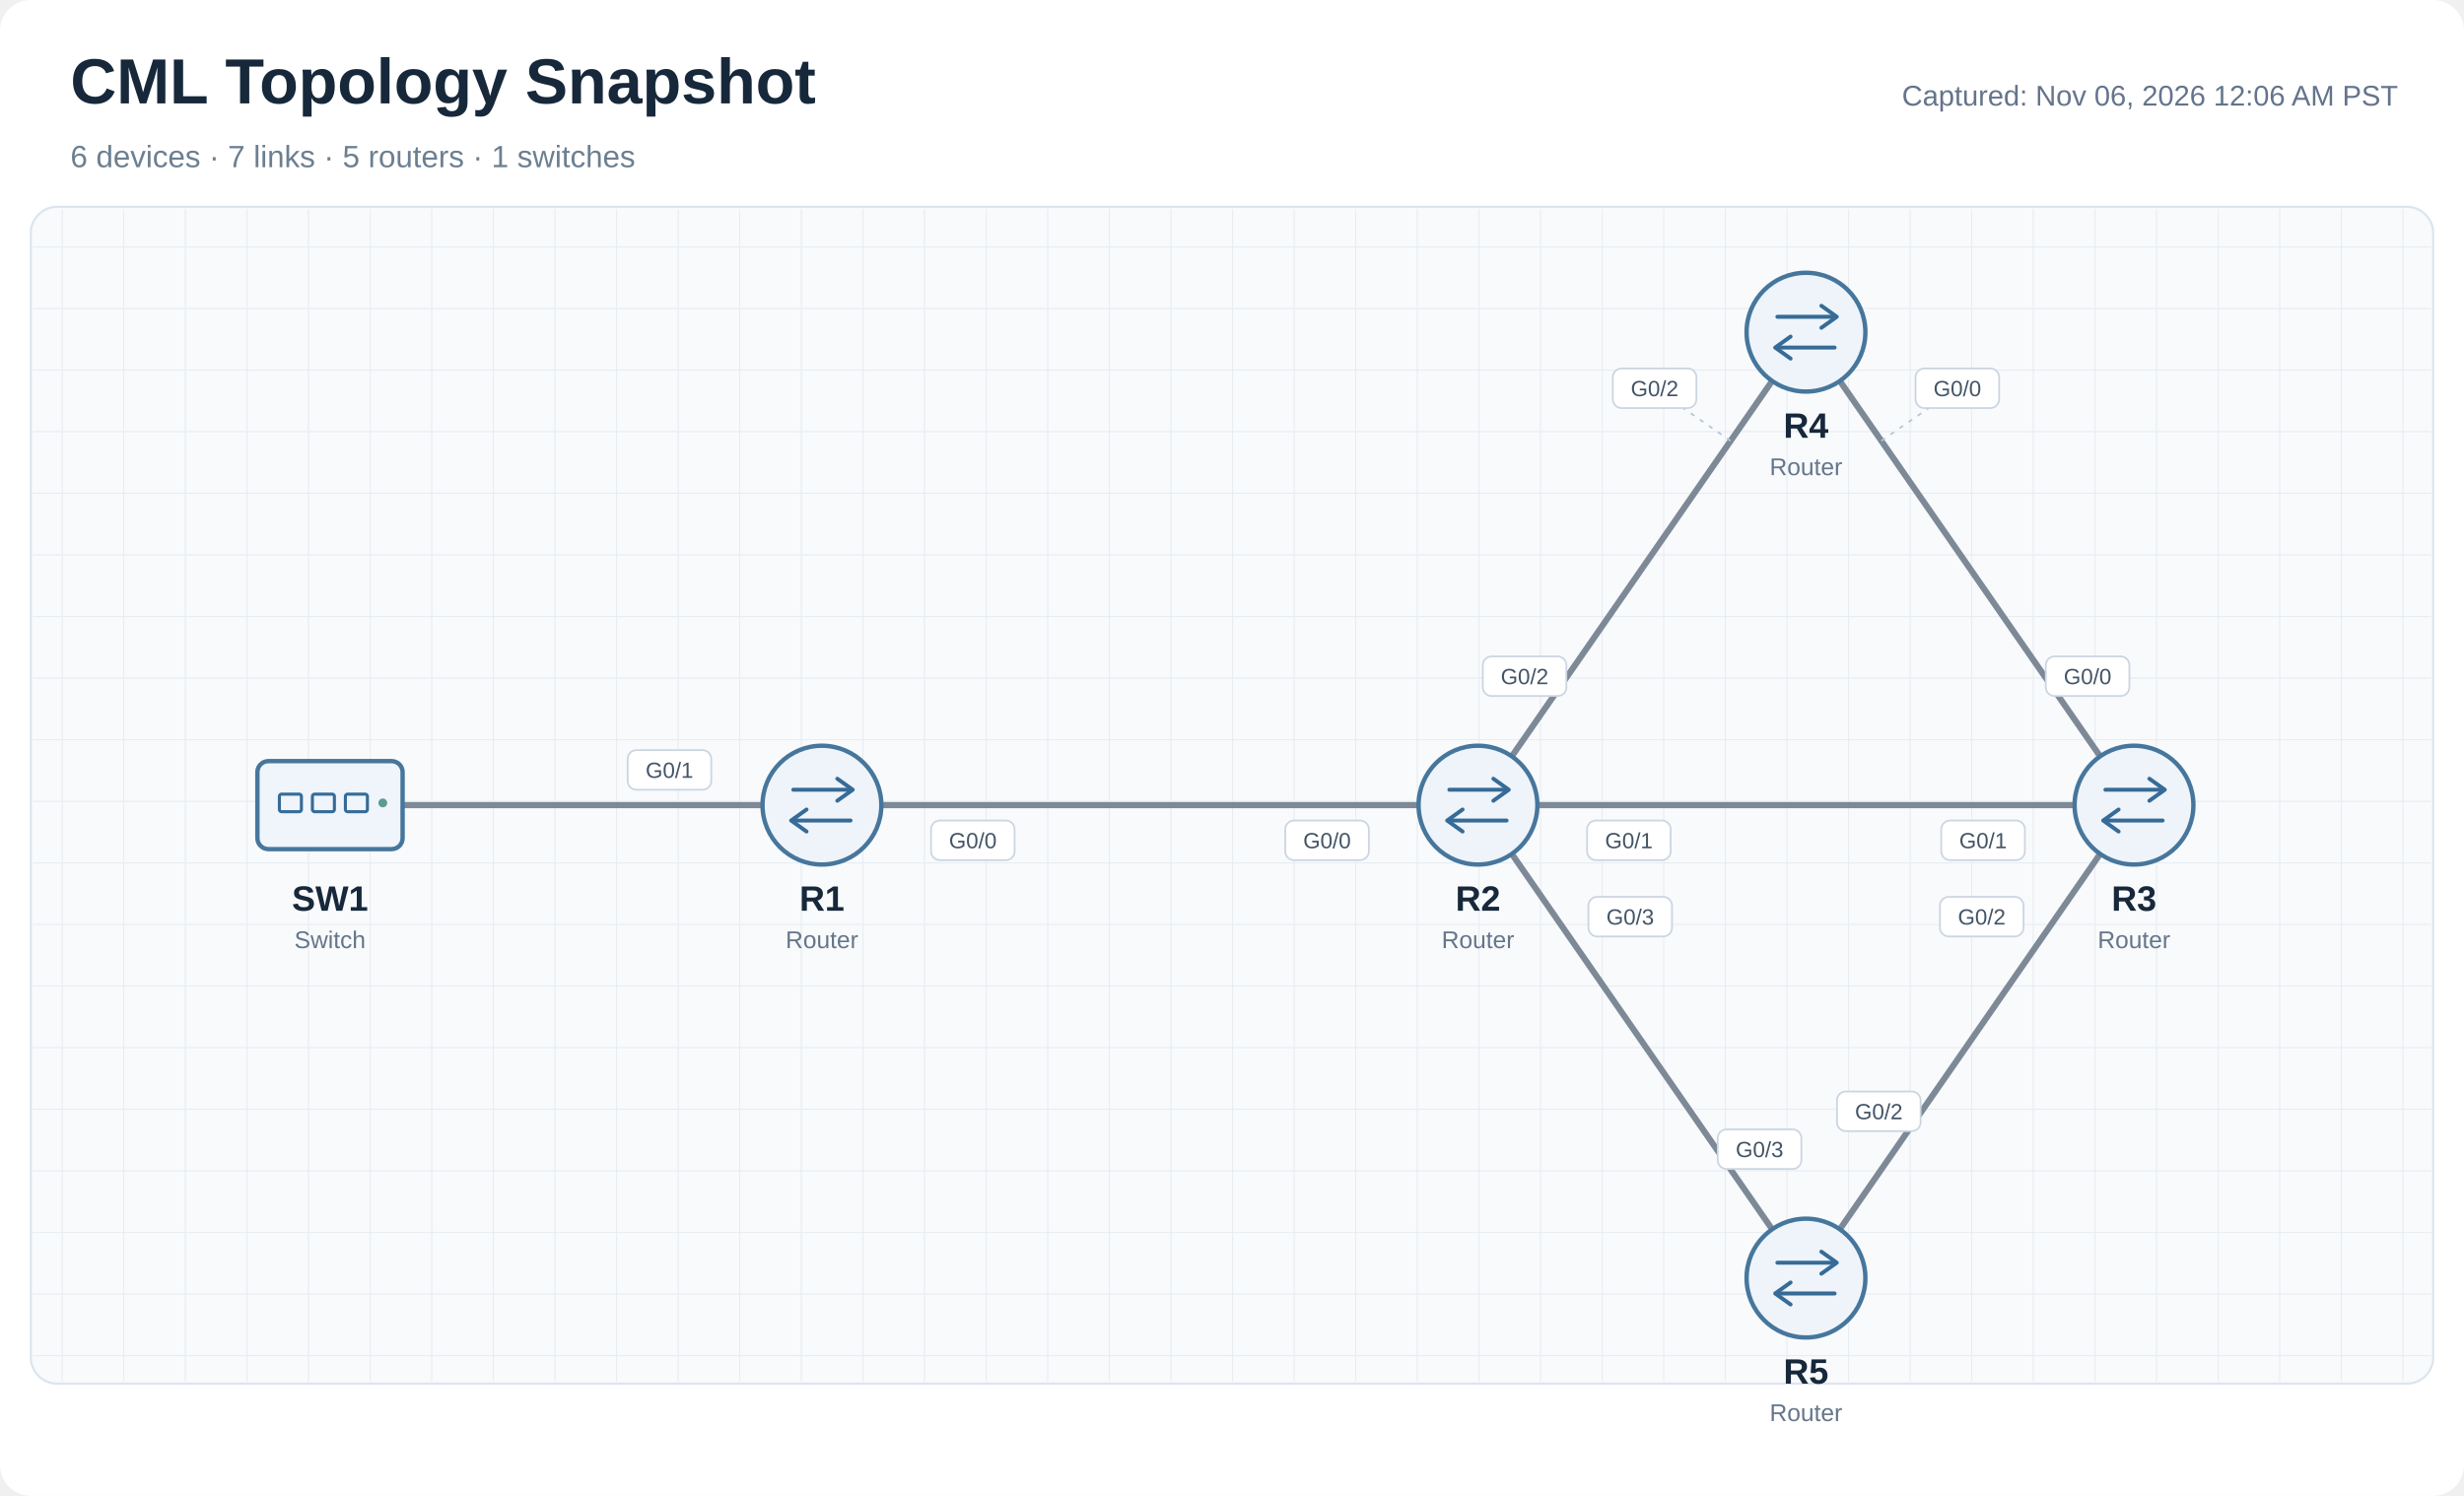
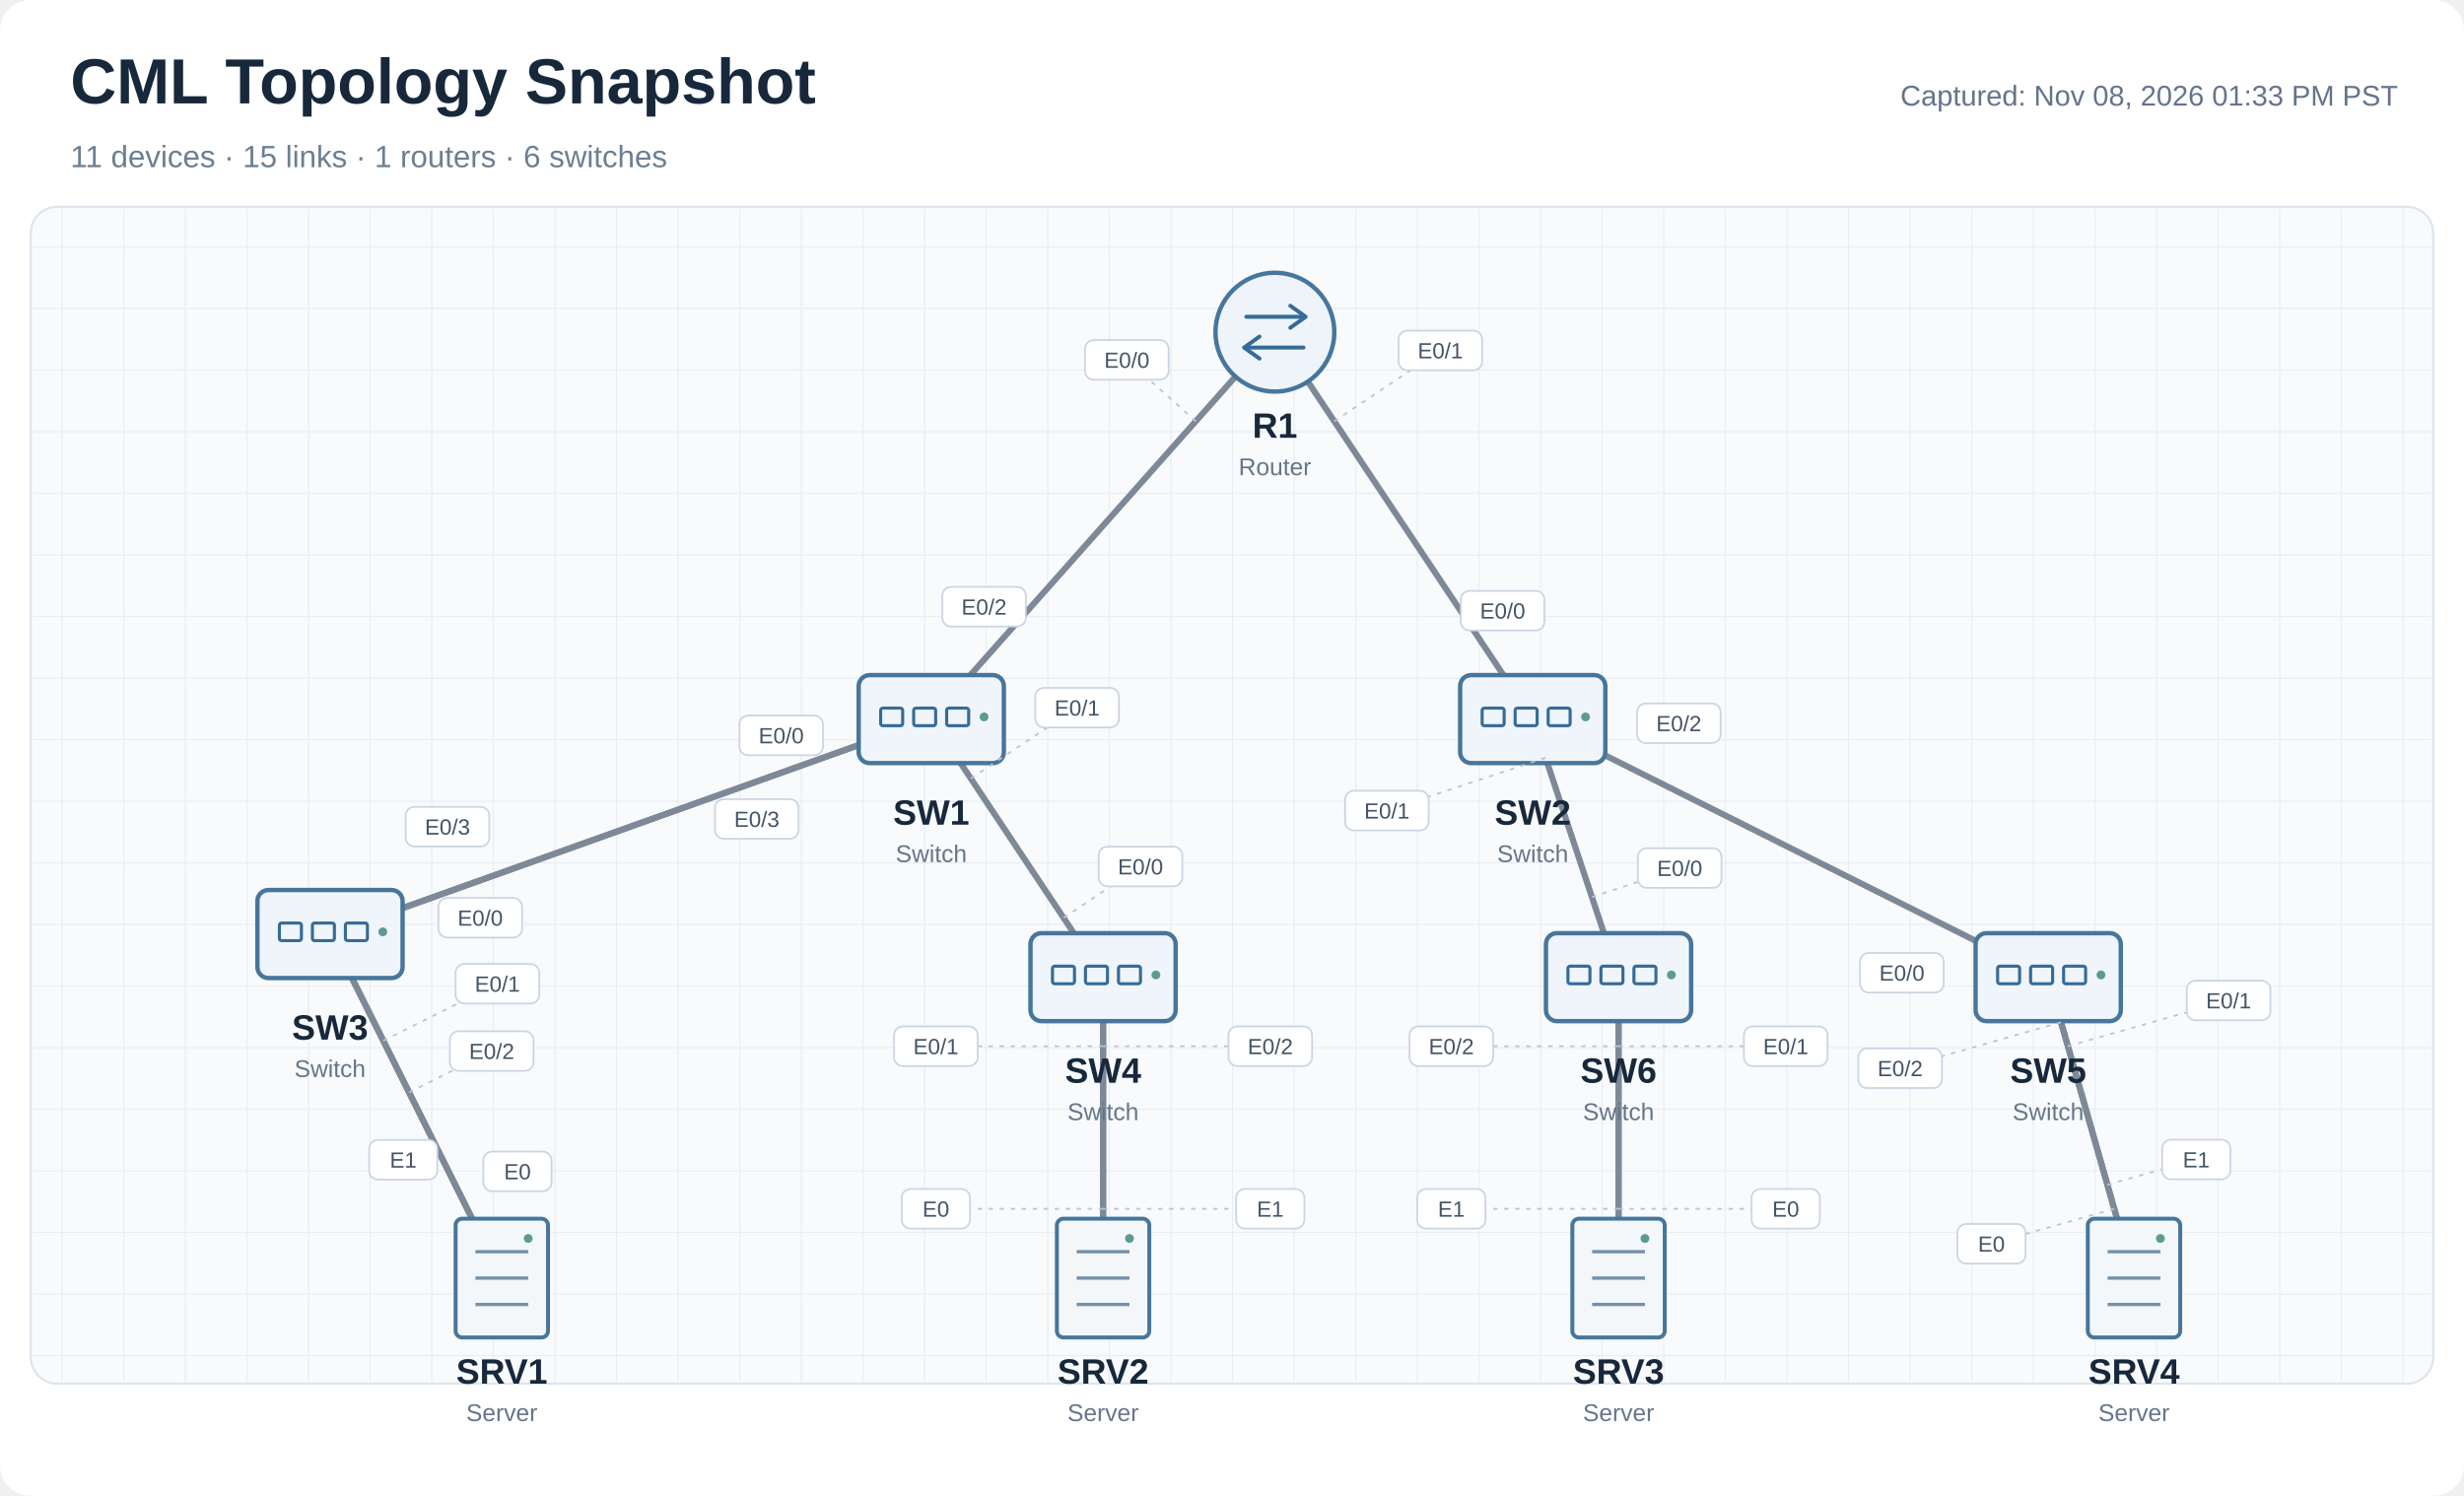
- <svg xmlns="http://www.w3.org/2000/svg" width="1120" height="680" viewBox="0 0 1120 680" data-nodes="6" data-links="7" data-routers="5" data-switches="1">
+ <svg xmlns="http://www.w3.org/2000/svg" width="1120" height="680" viewBox="0 0 1120 680" data-nodes="11" data-links="15" data-routers="1" data-switches="6">
  <defs>
    <pattern id="grid" width="28" height="28" patternUnits="userSpaceOnUse">
      <path d="M28 0H0V28" fill="none" stroke="#e8edf2" stroke-width="1" />
    </pattern>
  </defs>
  <rect width="1120" height="680" rx="14" fill="#fff" />
  <rect x="14" y="94" width="1092" height="535" rx="12" fill="#f8fafc" stroke="#dce5ed" />
  <rect x="15" y="95" width="1090" height="533" rx="12" fill="url(#grid)" />
  <text x="32" y="47" font-family="Arial,Segoe UI,sans-serif" font-size="29" font-weight="700" fill="#17283b">CML Topology Snapshot</text>
-   <text x="32" y="76" font-family="Arial,Segoe UI,sans-serif" font-size="14" fill="#6c7f91">6 devices  ·  7 links  ·  5 routers  ·  1 switches</text>
-   <text x="1090" y="48" text-anchor="end" font-family="Arial,Segoe UI,sans-serif" font-size="13" fill="#64748b">Captured: Nov 06, 2026 12:06 AM PST</text>
-   <line x1="373.6" y1="366.0" x2="671.8" y2="366.0" stroke="#7d8997" stroke-width="2.8" />
-   <line x1="671.8" y1="366.0" x2="970.0" y2="366.0" stroke="#7d8997" stroke-width="2.8" />
-   <line x1="671.8" y1="366.0" x2="820.9" y2="151.0" stroke="#7d8997" stroke-width="2.8" />
-   <line x1="970.0" y1="366.0" x2="820.9" y2="151.0" stroke="#7d8997" stroke-width="2.8" />
-   <line x1="373.6" y1="366.0" x2="150.0" y2="366.0" stroke="#7d8997" stroke-width="2.8" />
-   <line x1="970.0" y1="366.0" x2="820.9" y2="581.0" stroke="#7d8997" stroke-width="2.8" />
-   <line x1="671.8" y1="366.0" x2="820.9" y2="581.0" stroke="#7d8997" stroke-width="2.8" />
-   <g transform="translate(373.6,366.0)">
+   <text x="32" y="76" font-family="Arial,Segoe UI,sans-serif" font-size="14" fill="#6c7f91">11 devices  ·  15 links  ·  1 routers  ·  6 switches</text>
+   <text x="1090" y="48" text-anchor="end" font-family="Arial,Segoe UI,sans-serif" font-size="13" fill="#64748b">Captured: Nov 08, 2026 01:33 PM PST</text>
+   <line x1="423.3" y1="326.9" x2="150.0" y2="424.6" stroke="#7d8997" stroke-width="2.8" />
+   <line x1="423.3" y1="326.9" x2="501.4" y2="444.2" stroke="#7d8997" stroke-width="2.8" />
+   <line x1="423.3" y1="326.9" x2="579.5" y2="151.0" stroke="#7d8997" stroke-width="2.8" />
+   <line x1="696.7" y1="326.9" x2="579.5" y2="151.0" stroke="#7d8997" stroke-width="2.8" />
+   <line x1="696.7" y1="326.9" x2="735.7" y2="444.2" stroke="#7d8997" stroke-width="2.8" />
+   <line x1="696.7" y1="326.9" x2="931.0" y2="444.2" stroke="#7d8997" stroke-width="2.8" />
+   <line x1="228.1" y1="581.0" x2="150.0" y2="424.6" stroke="#7d8997" stroke-width="2.8" />
+   <line x1="228.1" y1="581.0" x2="150.0" y2="424.6" stroke="#7d8997" stroke-width="2.8" />
+   <line x1="501.4" y1="444.2" x2="501.4" y2="581.0" stroke="#7d8997" stroke-width="2.8" />
+   <line x1="501.4" y1="444.2" x2="501.4" y2="581.0" stroke="#7d8997" stroke-width="2.8" />
+   <line x1="735.7" y1="581.0" x2="735.7" y2="444.2" stroke="#7d8997" stroke-width="2.8" />
+   <line x1="735.7" y1="581.0" x2="735.7" y2="444.2" stroke="#7d8997" stroke-width="2.8" />
+   <line x1="970.0" y1="581.0" x2="931.0" y2="444.2" stroke="#7d8997" stroke-width="2.8" />
+   <line x1="970.0" y1="581.0" x2="931.0" y2="444.2" stroke="#7d8997" stroke-width="2.8" />
+   <line x1="150.0" y1="424.6" x2="423.3" y2="326.9" stroke="#7d8997" stroke-width="2.8" />
+   <g transform="translate(579.5,151.0)">
    <circle cx="0" cy="0" r="27" fill="#eef4fa" stroke="#47769c" stroke-width="2" />
    <path d="M-13 -7 H13 M-13 7 H13" fill="none" stroke="#366b97" stroke-width="1.8" stroke-linecap="round" />
    <path d="M7 -12 L14 -7 L7 -2 M-7 2 L-14 7 L-7 12" fill="none" stroke="#366b97" stroke-width="1.8" stroke-linecap="round" stroke-linejoin="round" />
    <text x="0" y="48" text-anchor="middle" font-family="Arial,Segoe UI,sans-serif" font-size="16" font-weight="700" fill="#17283b">R1</text>
    <text x="0" y="65" text-anchor="middle" font-family="Arial,Segoe UI,sans-serif" font-size="11" fill="#65768a">Router</text>
  </g>
-   <g transform="translate(671.8,366.0)">
-     <circle cx="0" cy="0" r="27" fill="#eef4fa" stroke="#47769c" stroke-width="2" />
-     <path d="M-13 -7 H13 M-13 7 H13" fill="none" stroke="#366b97" stroke-width="1.8" stroke-linecap="round" />
-     <path d="M7 -12 L14 -7 L7 -2 M-7 2 L-14 7 L-7 12" fill="none" stroke="#366b97" stroke-width="1.8" stroke-linecap="round" stroke-linejoin="round" />
-     <text x="0" y="48" text-anchor="middle" font-family="Arial,Segoe UI,sans-serif" font-size="16" font-weight="700" fill="#17283b">R2</text>
-     <text x="0" y="65" text-anchor="middle" font-family="Arial,Segoe UI,sans-serif" font-size="11" fill="#65768a">Router</text>
-   </g>
-   <g transform="translate(150.0,366.0)">
+   <g transform="translate(423.3,326.9)">
    <rect x="-33" y="-20" width="66" height="40" rx="5" fill="#eff5fa" stroke="#47769c" stroke-width="2" />
    <rect x="-23" y="-5" width="10" height="8" rx="1" fill="none" stroke="#366b97" stroke-width="1.4" />
    <rect x="-8" y="-5" width="10" height="8" rx="1" fill="none" stroke="#366b97" stroke-width="1.4" />
    <rect x="7" y="-5" width="10" height="8" rx="1" fill="none" stroke="#366b97" stroke-width="1.4" />
    <circle cx="24" cy="-1" r="2" fill="#5b9b91" />
    <text x="0" y="48" text-anchor="middle" font-family="Arial,Segoe UI,sans-serif" font-size="16" font-weight="700" fill="#17283b">SW1</text>
    <text x="0" y="65" text-anchor="middle" font-family="Arial,Segoe UI,sans-serif" font-size="11" fill="#65768a">Switch</text>
  </g>
-   <g transform="translate(970.0,366.0)">
-     <circle cx="0" cy="0" r="27" fill="#eef4fa" stroke="#47769c" stroke-width="2" />
-     <path d="M-13 -7 H13 M-13 7 H13" fill="none" stroke="#366b97" stroke-width="1.8" stroke-linecap="round" />
-     <path d="M7 -12 L14 -7 L7 -2 M-7 2 L-14 7 L-7 12" fill="none" stroke="#366b97" stroke-width="1.8" stroke-linecap="round" stroke-linejoin="round" />
-     <text x="0" y="48" text-anchor="middle" font-family="Arial,Segoe UI,sans-serif" font-size="16" font-weight="700" fill="#17283b">R3</text>
-     <text x="0" y="65" text-anchor="middle" font-family="Arial,Segoe UI,sans-serif" font-size="11" fill="#65768a">Router</text>
+   <g transform="translate(696.7,326.9)">
+     <rect x="-33" y="-20" width="66" height="40" rx="5" fill="#eff5fa" stroke="#47769c" stroke-width="2" />
+     <rect x="-23" y="-5" width="10" height="8" rx="1" fill="none" stroke="#366b97" stroke-width="1.4" />
+     <rect x="-8" y="-5" width="10" height="8" rx="1" fill="none" stroke="#366b97" stroke-width="1.4" />
+     <rect x="7" y="-5" width="10" height="8" rx="1" fill="none" stroke="#366b97" stroke-width="1.4" />
+     <circle cx="24" cy="-1" r="2" fill="#5b9b91" />
+     <text x="0" y="48" text-anchor="middle" font-family="Arial,Segoe UI,sans-serif" font-size="16" font-weight="700" fill="#17283b">SW2</text>
+     <text x="0" y="65" text-anchor="middle" font-family="Arial,Segoe UI,sans-serif" font-size="11" fill="#65768a">Switch</text>
  </g>
-   <g transform="translate(820.9,151.0)">
-     <circle cx="0" cy="0" r="27" fill="#eef4fa" stroke="#47769c" stroke-width="2" />
-     <path d="M-13 -7 H13 M-13 7 H13" fill="none" stroke="#366b97" stroke-width="1.8" stroke-linecap="round" />
-     <path d="M7 -12 L14 -7 L7 -2 M-7 2 L-14 7 L-7 12" fill="none" stroke="#366b97" stroke-width="1.8" stroke-linecap="round" stroke-linejoin="round" />
-     <text x="0" y="48" text-anchor="middle" font-family="Arial,Segoe UI,sans-serif" font-size="16" font-weight="700" fill="#17283b">R4</text>
-     <text x="0" y="65" text-anchor="middle" font-family="Arial,Segoe UI,sans-serif" font-size="11" fill="#65768a">Router</text>
+   <g transform="translate(228.1,581.0)">
+     <rect x="-21" y="-27" width="42" height="54" rx="3" fill="#f3f7fa" stroke="#47769c" stroke-width="1.8" />
+     <path d="M-12 -12 H12 M-12 0 H12 M-12 12 H12" stroke="#7290aa" stroke-width="1.5" />
+     <circle cx="12" cy="-18" r="2" fill="#5b9b91" />
+     <text x="0" y="48" text-anchor="middle" font-family="Arial,Segoe UI,sans-serif" font-size="16" font-weight="700" fill="#17283b">SRV1</text>
+     <text x="0" y="65" text-anchor="middle" font-family="Arial,Segoe UI,sans-serif" font-size="11" fill="#65768a">Server</text>
  </g>
-   <g transform="translate(820.9,581.0)">
-     <circle cx="0" cy="0" r="27" fill="#eef4fa" stroke="#47769c" stroke-width="2" />
-     <path d="M-13 -7 H13 M-13 7 H13" fill="none" stroke="#366b97" stroke-width="1.8" stroke-linecap="round" />
-     <path d="M7 -12 L14 -7 L7 -2 M-7 2 L-14 7 L-7 12" fill="none" stroke="#366b97" stroke-width="1.8" stroke-linecap="round" stroke-linejoin="round" />
-     <text x="0" y="48" text-anchor="middle" font-family="Arial,Segoe UI,sans-serif" font-size="16" font-weight="700" fill="#17283b">R5</text>
-     <text x="0" y="65" text-anchor="middle" font-family="Arial,Segoe UI,sans-serif" font-size="11" fill="#65768a">Router</text>
+   <g transform="translate(150.0,424.6)">
+     <rect x="-33" y="-20" width="66" height="40" rx="5" fill="#eff5fa" stroke="#47769c" stroke-width="2" />
+     <rect x="-23" y="-5" width="10" height="8" rx="1" fill="none" stroke="#366b97" stroke-width="1.4" />
+     <rect x="-8" y="-5" width="10" height="8" rx="1" fill="none" stroke="#366b97" stroke-width="1.4" />
+     <rect x="7" y="-5" width="10" height="8" rx="1" fill="none" stroke="#366b97" stroke-width="1.4" />
+     <circle cx="24" cy="-1" r="2" fill="#5b9b91" />
+     <text x="0" y="48" text-anchor="middle" font-family="Arial,Segoe UI,sans-serif" font-size="16" font-weight="700" fill="#17283b">SW3</text>
+     <text x="0" y="65" text-anchor="middle" font-family="Arial,Segoe UI,sans-serif" font-size="11" fill="#65768a">Switch</text>
  </g>
-   <line x1="786.6" y1="200.4" x2="752.1" y2="176.5" stroke="#b7c5d3" stroke-width="0.8" stroke-dasharray="2 3" />
-   <line x1="855.2" y1="200.4" x2="889.7" y2="176.5" stroke="#b7c5d3" stroke-width="0.8" stroke-dasharray="2 3" />
-   <rect x="423.2" y="373.0" width="38.0" height="18" rx="4" fill="#ffffff" stroke="#cbd5e1" stroke-width="0.8" />
-   <text x="442.2" y="385.6" text-anchor="middle" font-family="Arial,Segoe UI,sans-serif" font-size="10" fill="#435466">G0/0</text>
-   <rect x="584.2" y="373.0" width="38.0" height="18" rx="4" fill="#ffffff" stroke="#cbd5e1" stroke-width="0.8" />
-   <text x="603.2" y="385.6" text-anchor="middle" font-family="Arial,Segoe UI,sans-serif" font-size="10" fill="#435466">G0/0</text>
-   <rect x="721.4" y="373.0" width="38.0" height="18" rx="4" fill="#ffffff" stroke="#cbd5e1" stroke-width="0.8" />
-   <text x="740.4" y="385.6" text-anchor="middle" font-family="Arial,Segoe UI,sans-serif" font-size="10" fill="#435466">G0/1</text>
-   <rect x="882.4" y="373.0" width="38.0" height="18" rx="4" fill="#ffffff" stroke="#cbd5e1" stroke-width="0.8" />
-   <text x="901.4" y="385.6" text-anchor="middle" font-family="Arial,Segoe UI,sans-serif" font-size="10" fill="#435466">G0/1</text>
-   <rect x="674.0" y="298.4" width="38.0" height="18" rx="4" fill="#ffffff" stroke="#cbd5e1" stroke-width="0.8" />
-   <text x="693.0" y="311.0" text-anchor="middle" font-family="Arial,Segoe UI,sans-serif" font-size="10" fill="#435466">G0/2</text>
-   <rect x="733.1" y="167.5" width="38.0" height="18" rx="4" fill="#ffffff" stroke="#cbd5e1" stroke-width="0.8" />
-   <text x="752.1" y="180.1" text-anchor="middle" font-family="Arial,Segoe UI,sans-serif" font-size="10" fill="#435466">G0/2</text>
-   <rect x="722.0" y="407.7" width="38.0" height="18" rx="4" fill="#ffffff" stroke="#cbd5e1" stroke-width="0.8" />
-   <text x="741.0" y="420.3" text-anchor="middle" font-family="Arial,Segoe UI,sans-serif" font-size="10" fill="#435466">G0/3</text>
-   <rect x="780.8" y="513.4" width="38.0" height="18" rx="4" fill="#ffffff" stroke="#cbd5e1" stroke-width="0.8" />
-   <text x="799.8" y="526.0" text-anchor="middle" font-family="Arial,Segoe UI,sans-serif" font-size="10" fill="#435466">G0/3</text>
-   <rect x="929.9" y="298.4" width="38.0" height="18" rx="4" fill="#ffffff" stroke="#cbd5e1" stroke-width="0.8" />
-   <text x="948.9" y="311.0" text-anchor="middle" font-family="Arial,Segoe UI,sans-serif" font-size="10" fill="#435466">G0/0</text>
-   <rect x="870.7" y="167.5" width="38.0" height="18" rx="4" fill="#ffffff" stroke="#cbd5e1" stroke-width="0.8" />
-   <text x="889.7" y="180.1" text-anchor="middle" font-family="Arial,Segoe UI,sans-serif" font-size="10" fill="#435466">G0/0</text>
-   <rect x="881.8" y="407.7" width="38.0" height="18" rx="4" fill="#ffffff" stroke="#cbd5e1" stroke-width="0.8" />
-   <text x="900.8" y="420.3" text-anchor="middle" font-family="Arial,Segoe UI,sans-serif" font-size="10" fill="#435466">G0/2</text>
-   <rect x="835.0" y="496.2" width="38.0" height="18" rx="4" fill="#ffffff" stroke="#cbd5e1" stroke-width="0.8" />
-   <text x="854.0" y="508.8" text-anchor="middle" font-family="Arial,Segoe UI,sans-serif" font-size="10" fill="#435466">G0/2</text>
-   <rect x="285.3" y="341.0" width="38.0" height="18" rx="4" fill="#ffffff" stroke="#cbd5e1" stroke-width="0.8" />
-   <text x="304.3" y="353.6" text-anchor="middle" font-family="Arial,Segoe UI,sans-serif" font-size="10" fill="#435466">G0/1</text>
+   <g transform="translate(501.4,444.2)">
+     <rect x="-33" y="-20" width="66" height="40" rx="5" fill="#eff5fa" stroke="#47769c" stroke-width="2" />
+     <rect x="-23" y="-5" width="10" height="8" rx="1" fill="none" stroke="#366b97" stroke-width="1.4" />
+     <rect x="-8" y="-5" width="10" height="8" rx="1" fill="none" stroke="#366b97" stroke-width="1.4" />
+     <rect x="7" y="-5" width="10" height="8" rx="1" fill="none" stroke="#366b97" stroke-width="1.4" />
+     <circle cx="24" cy="-1" r="2" fill="#5b9b91" />
+     <text x="0" y="48" text-anchor="middle" font-family="Arial,Segoe UI,sans-serif" font-size="16" font-weight="700" fill="#17283b">SW4</text>
+     <text x="0" y="65" text-anchor="middle" font-family="Arial,Segoe UI,sans-serif" font-size="11" fill="#65768a">Switch</text>
+   </g>
+   <g transform="translate(931.0,444.2)">
+     <rect x="-33" y="-20" width="66" height="40" rx="5" fill="#eff5fa" stroke="#47769c" stroke-width="2" />
+     <rect x="-23" y="-5" width="10" height="8" rx="1" fill="none" stroke="#366b97" stroke-width="1.4" />
+     <rect x="-8" y="-5" width="10" height="8" rx="1" fill="none" stroke="#366b97" stroke-width="1.4" />
+     <rect x="7" y="-5" width="10" height="8" rx="1" fill="none" stroke="#366b97" stroke-width="1.4" />
+     <circle cx="24" cy="-1" r="2" fill="#5b9b91" />
+     <text x="0" y="48" text-anchor="middle" font-family="Arial,Segoe UI,sans-serif" font-size="16" font-weight="700" fill="#17283b">SW5</text>
+     <text x="0" y="65" text-anchor="middle" font-family="Arial,Segoe UI,sans-serif" font-size="11" fill="#65768a">Switch</text>
+   </g>
+   <g transform="translate(735.7,444.2)">
+     <rect x="-33" y="-20" width="66" height="40" rx="5" fill="#eff5fa" stroke="#47769c" stroke-width="2" />
+     <rect x="-23" y="-5" width="10" height="8" rx="1" fill="none" stroke="#366b97" stroke-width="1.4" />
+     <rect x="-8" y="-5" width="10" height="8" rx="1" fill="none" stroke="#366b97" stroke-width="1.4" />
+     <rect x="7" y="-5" width="10" height="8" rx="1" fill="none" stroke="#366b97" stroke-width="1.4" />
+     <circle cx="24" cy="-1" r="2" fill="#5b9b91" />
+     <text x="0" y="48" text-anchor="middle" font-family="Arial,Segoe UI,sans-serif" font-size="16" font-weight="700" fill="#17283b">SW6</text>
+     <text x="0" y="65" text-anchor="middle" font-family="Arial,Segoe UI,sans-serif" font-size="11" fill="#65768a">Switch</text>
+   </g>
+   <g transform="translate(501.4,581.0)">
+     <rect x="-21" y="-27" width="42" height="54" rx="3" fill="#f3f7fa" stroke="#47769c" stroke-width="1.8" />
+     <path d="M-12 -12 H12 M-12 0 H12 M-12 12 H12" stroke="#7290aa" stroke-width="1.5" />
+     <circle cx="12" cy="-18" r="2" fill="#5b9b91" />
+     <text x="0" y="48" text-anchor="middle" font-family="Arial,Segoe UI,sans-serif" font-size="16" font-weight="700" fill="#17283b">SRV2</text>
+     <text x="0" y="65" text-anchor="middle" font-family="Arial,Segoe UI,sans-serif" font-size="11" fill="#65768a">Server</text>
+   </g>
+   <g transform="translate(735.7,581.0)">
+     <rect x="-21" y="-27" width="42" height="54" rx="3" fill="#f3f7fa" stroke="#47769c" stroke-width="1.8" />
+     <path d="M-12 -12 H12 M-12 0 H12 M-12 12 H12" stroke="#7290aa" stroke-width="1.5" />
+     <circle cx="12" cy="-18" r="2" fill="#5b9b91" />
+     <text x="0" y="48" text-anchor="middle" font-family="Arial,Segoe UI,sans-serif" font-size="16" font-weight="700" fill="#17283b">SRV3</text>
+     <text x="0" y="65" text-anchor="middle" font-family="Arial,Segoe UI,sans-serif" font-size="11" fill="#65768a">Server</text>
+   </g>
+   <g transform="translate(970.0,581.0)">
+     <rect x="-21" y="-27" width="42" height="54" rx="3" fill="#f3f7fa" stroke="#47769c" stroke-width="1.8" />
+     <path d="M-12 -12 H12 M-12 0 H12 M-12 12 H12" stroke="#7290aa" stroke-width="1.5" />
+     <circle cx="12" cy="-18" r="2" fill="#5b9b91" />
+     <text x="0" y="48" text-anchor="middle" font-family="Arial,Segoe UI,sans-serif" font-size="16" font-weight="700" fill="#17283b">SRV4</text>
+     <text x="0" y="65" text-anchor="middle" font-family="Arial,Segoe UI,sans-serif" font-size="11" fill="#65768a">Server</text>
+   </g>
+   <line x1="543.6" y1="191.5" x2="512.2" y2="163.6" stroke="#b7c5d3" stroke-width="0.8" stroke-dasharray="2 3" />
+   <line x1="606.5" y1="191.5" x2="654.7" y2="159.3" stroke="#b7c5d3" stroke-width="0.8" stroke-dasharray="2 3" />
+   <line x1="174.2" y1="473.1" x2="226.1" y2="447.2" stroke="#b7c5d3" stroke-width="0.8" stroke-dasharray="2 3" />
+   <line x1="185.9" y1="496.6" x2="223.5" y2="477.8" stroke="#b7c5d3" stroke-width="0.8" stroke-dasharray="2 3" />
+   <line x1="961.0" y1="549.5" x2="905.2" y2="565.4" stroke="#b7c5d3" stroke-width="0.8" stroke-dasharray="2 3" />
+   <line x1="939.9" y1="475.6" x2="1013.0" y2="454.8" stroke="#b7c5d3" stroke-width="0.8" stroke-dasharray="2 3" />
+   <line x1="957.9" y1="538.6" x2="998.3" y2="527.1" stroke="#b7c5d3" stroke-width="0.8" stroke-dasharray="2 3" />
+   <line x1="936.8" y1="464.7" x2="863.7" y2="485.6" stroke="#b7c5d3" stroke-width="0.8" stroke-dasharray="2 3" />
+   <line x1="441.3" y1="353.9" x2="489.6" y2="321.7" stroke="#b7c5d3" stroke-width="0.8" stroke-dasharray="2 3" />
+   <line x1="483.5" y1="417.2" x2="518.4" y2="393.9" stroke="#b7c5d3" stroke-width="0.8" stroke-dasharray="2 3" />
+   <line x1="501.4" y1="475.6" x2="425.4" y2="475.6" stroke="#b7c5d3" stroke-width="0.8" stroke-dasharray="2 3" />
+   <line x1="501.4" y1="549.5" x2="425.4" y2="549.5" stroke="#b7c5d3" stroke-width="0.8" stroke-dasharray="2 3" />
+   <line x1="501.4" y1="475.6" x2="577.4" y2="475.6" stroke="#b7c5d3" stroke-width="0.8" stroke-dasharray="2 3" />
+   <line x1="501.4" y1="549.5" x2="577.4" y2="549.5" stroke="#b7c5d3" stroke-width="0.8" stroke-dasharray="2 3" />
+   <line x1="735.7" y1="549.5" x2="811.7" y2="549.5" stroke="#b7c5d3" stroke-width="0.8" stroke-dasharray="2 3" />
+   <line x1="735.7" y1="475.6" x2="811.7" y2="475.6" stroke="#b7c5d3" stroke-width="0.8" stroke-dasharray="2 3" />
+   <line x1="735.7" y1="549.5" x2="659.7" y2="549.5" stroke="#b7c5d3" stroke-width="0.8" stroke-dasharray="2 3" />
+   <line x1="735.7" y1="475.6" x2="659.7" y2="475.6" stroke="#b7c5d3" stroke-width="0.8" stroke-dasharray="2 3" />
+   <line x1="702.5" y1="344.5" x2="630.4" y2="368.5" stroke="#b7c5d3" stroke-width="0.8" stroke-dasharray="2 3" />
+   <line x1="723.6" y1="407.8" x2="763.5" y2="394.6" stroke="#b7c5d3" stroke-width="0.8" stroke-dasharray="2 3" />
+   <rect x="336.1" y="325.3" width="38.0" height="18" rx="4" fill="#ffffff" stroke="#cbd5e1" stroke-width="0.8" />
+   <text x="355.1" y="337.9" text-anchor="middle" font-family="Arial,Segoe UI,sans-serif" font-size="10" fill="#435466">E0/0</text>
+   <rect x="199.3" y="408.2" width="38.0" height="18" rx="4" fill="#ffffff" stroke="#cbd5e1" stroke-width="0.8" />
+   <text x="218.3" y="420.8" text-anchor="middle" font-family="Arial,Segoe UI,sans-serif" font-size="10" fill="#435466">E0/0</text>
+   <rect x="184.4" y="366.8" width="38.0" height="18" rx="4" fill="#ffffff" stroke="#cbd5e1" stroke-width="0.8" />
+   <text x="203.4" y="379.4" text-anchor="middle" font-family="Arial,Segoe UI,sans-serif" font-size="10" fill="#435466">E0/3</text>
+   <rect x="325.0" y="363.3" width="38.0" height="18" rx="4" fill="#ffffff" stroke="#cbd5e1" stroke-width="0.8" />
+   <text x="344.0" y="375.9" text-anchor="middle" font-family="Arial,Segoe UI,sans-serif" font-size="10" fill="#435466">E0/3</text>
+   <rect x="744.1" y="319.8" width="38.0" height="18" rx="4" fill="#ffffff" stroke="#cbd5e1" stroke-width="0.8" />
+   <text x="763.1" y="332.4" text-anchor="middle" font-family="Arial,Segoe UI,sans-serif" font-size="10" fill="#435466">E0/2</text>
+   <rect x="845.5" y="433.2" width="38.0" height="18" rx="4" fill="#ffffff" stroke="#cbd5e1" stroke-width="0.8" />
+   <text x="864.5" y="445.8" text-anchor="middle" font-family="Arial,Segoe UI,sans-serif" font-size="10" fill="#435466">E0/0</text>
+   <rect x="428.3" y="266.8" width="38.0" height="18" rx="4" fill="#ffffff" stroke="#cbd5e1" stroke-width="0.8" />
+   <text x="447.3" y="279.4" text-anchor="middle" font-family="Arial,Segoe UI,sans-serif" font-size="10" fill="#435466">E0/2</text>
+   <rect x="493.2" y="154.6" width="38.0" height="18" rx="4" fill="#ffffff" stroke="#cbd5e1" stroke-width="0.8" />
+   <text x="512.2" y="167.2" text-anchor="middle" font-family="Arial,Segoe UI,sans-serif" font-size="10" fill="#435466">E0/0</text>
+   <rect x="664.0" y="268.6" width="38.0" height="18" rx="4" fill="#ffffff" stroke="#cbd5e1" stroke-width="0.8" />
+   <text x="683.0" y="281.2" text-anchor="middle" font-family="Arial,Segoe UI,sans-serif" font-size="10" fill="#435466">E0/0</text>
+   <rect x="635.7" y="150.3" width="38.0" height="18" rx="4" fill="#ffffff" stroke="#cbd5e1" stroke-width="0.8" />
+   <text x="654.7" y="162.9" text-anchor="middle" font-family="Arial,Segoe UI,sans-serif" font-size="10" fill="#435466">E0/1</text>
+   <rect x="219.7" y="523.5" width="31.0" height="18" rx="4" fill="#ffffff" stroke="#cbd5e1" stroke-width="0.8" />
+   <text x="235.2" y="536.1" text-anchor="middle" font-family="Arial,Segoe UI,sans-serif" font-size="10" fill="#435466">E0</text>
+   <rect x="207.1" y="438.2" width="38.0" height="18" rx="4" fill="#ffffff" stroke="#cbd5e1" stroke-width="0.8" />
+   <text x="226.1" y="450.8" text-anchor="middle" font-family="Arial,Segoe UI,sans-serif" font-size="10" fill="#435466">E0/1</text>
+   <rect x="167.8" y="518.2" width="31.0" height="18" rx="4" fill="#ffffff" stroke="#cbd5e1" stroke-width="0.8" />
+   <text x="183.3" y="530.8" text-anchor="middle" font-family="Arial,Segoe UI,sans-serif" font-size="10" fill="#435466">E1</text>
+   <rect x="204.5" y="468.8" width="38.0" height="18" rx="4" fill="#ffffff" stroke="#cbd5e1" stroke-width="0.8" />
+   <text x="223.5" y="481.4" text-anchor="middle" font-family="Arial,Segoe UI,sans-serif" font-size="10" fill="#435466">E0/2</text>
+   <rect x="889.7" y="556.4" width="31.0" height="18" rx="4" fill="#ffffff" stroke="#cbd5e1" stroke-width="0.8" />
+   <text x="905.2" y="569.0" text-anchor="middle" font-family="Arial,Segoe UI,sans-serif" font-size="10" fill="#435466">E0</text>
+   <rect x="994.0" y="445.8" width="38.0" height="18" rx="4" fill="#ffffff" stroke="#cbd5e1" stroke-width="0.8" />
+   <text x="1013.0" y="458.4" text-anchor="middle" font-family="Arial,Segoe UI,sans-serif" font-size="10" fill="#435466">E0/1</text>
+   <rect x="982.8" y="518.1" width="31.0" height="18" rx="4" fill="#ffffff" stroke="#cbd5e1" stroke-width="0.8" />
+   <text x="998.3" y="530.7" text-anchor="middle" font-family="Arial,Segoe UI,sans-serif" font-size="10" fill="#435466">E1</text>
+   <rect x="844.7" y="476.6" width="38.0" height="18" rx="4" fill="#ffffff" stroke="#cbd5e1" stroke-width="0.8" />
+   <text x="863.7" y="489.2" text-anchor="middle" font-family="Arial,Segoe UI,sans-serif" font-size="10" fill="#435466">E0/2</text>
+   <rect x="470.6" y="312.7" width="38.0" height="18" rx="4" fill="#ffffff" stroke="#cbd5e1" stroke-width="0.8" />
+   <text x="489.6" y="325.3" text-anchor="middle" font-family="Arial,Segoe UI,sans-serif" font-size="10" fill="#435466">E0/1</text>
+   <rect x="499.4" y="384.9" width="38.0" height="18" rx="4" fill="#ffffff" stroke="#cbd5e1" stroke-width="0.8" />
+   <text x="518.4" y="397.5" text-anchor="middle" font-family="Arial,Segoe UI,sans-serif" font-size="10" fill="#435466">E0/0</text>
+   <rect x="406.4" y="466.6" width="38.0" height="18" rx="4" fill="#ffffff" stroke="#cbd5e1" stroke-width="0.8" />
+   <text x="425.4" y="479.2" text-anchor="middle" font-family="Arial,Segoe UI,sans-serif" font-size="10" fill="#435466">E0/1</text>
+   <rect x="409.9" y="540.5" width="31.0" height="18" rx="4" fill="#ffffff" stroke="#cbd5e1" stroke-width="0.8" />
+   <text x="425.4" y="553.1" text-anchor="middle" font-family="Arial,Segoe UI,sans-serif" font-size="10" fill="#435466">E0</text>
+   <rect x="558.4" y="466.6" width="38.0" height="18" rx="4" fill="#ffffff" stroke="#cbd5e1" stroke-width="0.8" />
+   <text x="577.4" y="479.2" text-anchor="middle" font-family="Arial,Segoe UI,sans-serif" font-size="10" fill="#435466">E0/2</text>
+   <rect x="561.9" y="540.5" width="31.0" height="18" rx="4" fill="#ffffff" stroke="#cbd5e1" stroke-width="0.8" />
+   <text x="577.4" y="553.1" text-anchor="middle" font-family="Arial,Segoe UI,sans-serif" font-size="10" fill="#435466">E1</text>
+   <rect x="796.2" y="540.5" width="31.0" height="18" rx="4" fill="#ffffff" stroke="#cbd5e1" stroke-width="0.8" />
+   <text x="811.7" y="553.1" text-anchor="middle" font-family="Arial,Segoe UI,sans-serif" font-size="10" fill="#435466">E0</text>
+   <rect x="792.7" y="466.6" width="38.0" height="18" rx="4" fill="#ffffff" stroke="#cbd5e1" stroke-width="0.8" />
+   <text x="811.7" y="479.2" text-anchor="middle" font-family="Arial,Segoe UI,sans-serif" font-size="10" fill="#435466">E0/1</text>
+   <rect x="644.2" y="540.5" width="31.0" height="18" rx="4" fill="#ffffff" stroke="#cbd5e1" stroke-width="0.8" />
+   <text x="659.7" y="553.1" text-anchor="middle" font-family="Arial,Segoe UI,sans-serif" font-size="10" fill="#435466">E1</text>
+   <rect x="640.7" y="466.6" width="38.0" height="18" rx="4" fill="#ffffff" stroke="#cbd5e1" stroke-width="0.8" />
+   <text x="659.7" y="479.2" text-anchor="middle" font-family="Arial,Segoe UI,sans-serif" font-size="10" fill="#435466">E0/2</text>
+   <rect x="611.4" y="359.5" width="38.0" height="18" rx="4" fill="#ffffff" stroke="#cbd5e1" stroke-width="0.8" />
+   <text x="630.4" y="372.1" text-anchor="middle" font-family="Arial,Segoe UI,sans-serif" font-size="10" fill="#435466">E0/1</text>
+   <rect x="744.5" y="385.6" width="38.0" height="18" rx="4" fill="#ffffff" stroke="#cbd5e1" stroke-width="0.8" />
+   <text x="763.5" y="398.2" text-anchor="middle" font-family="Arial,Segoe UI,sans-serif" font-size="10" fill="#435466">E0/0</text>
</svg>
